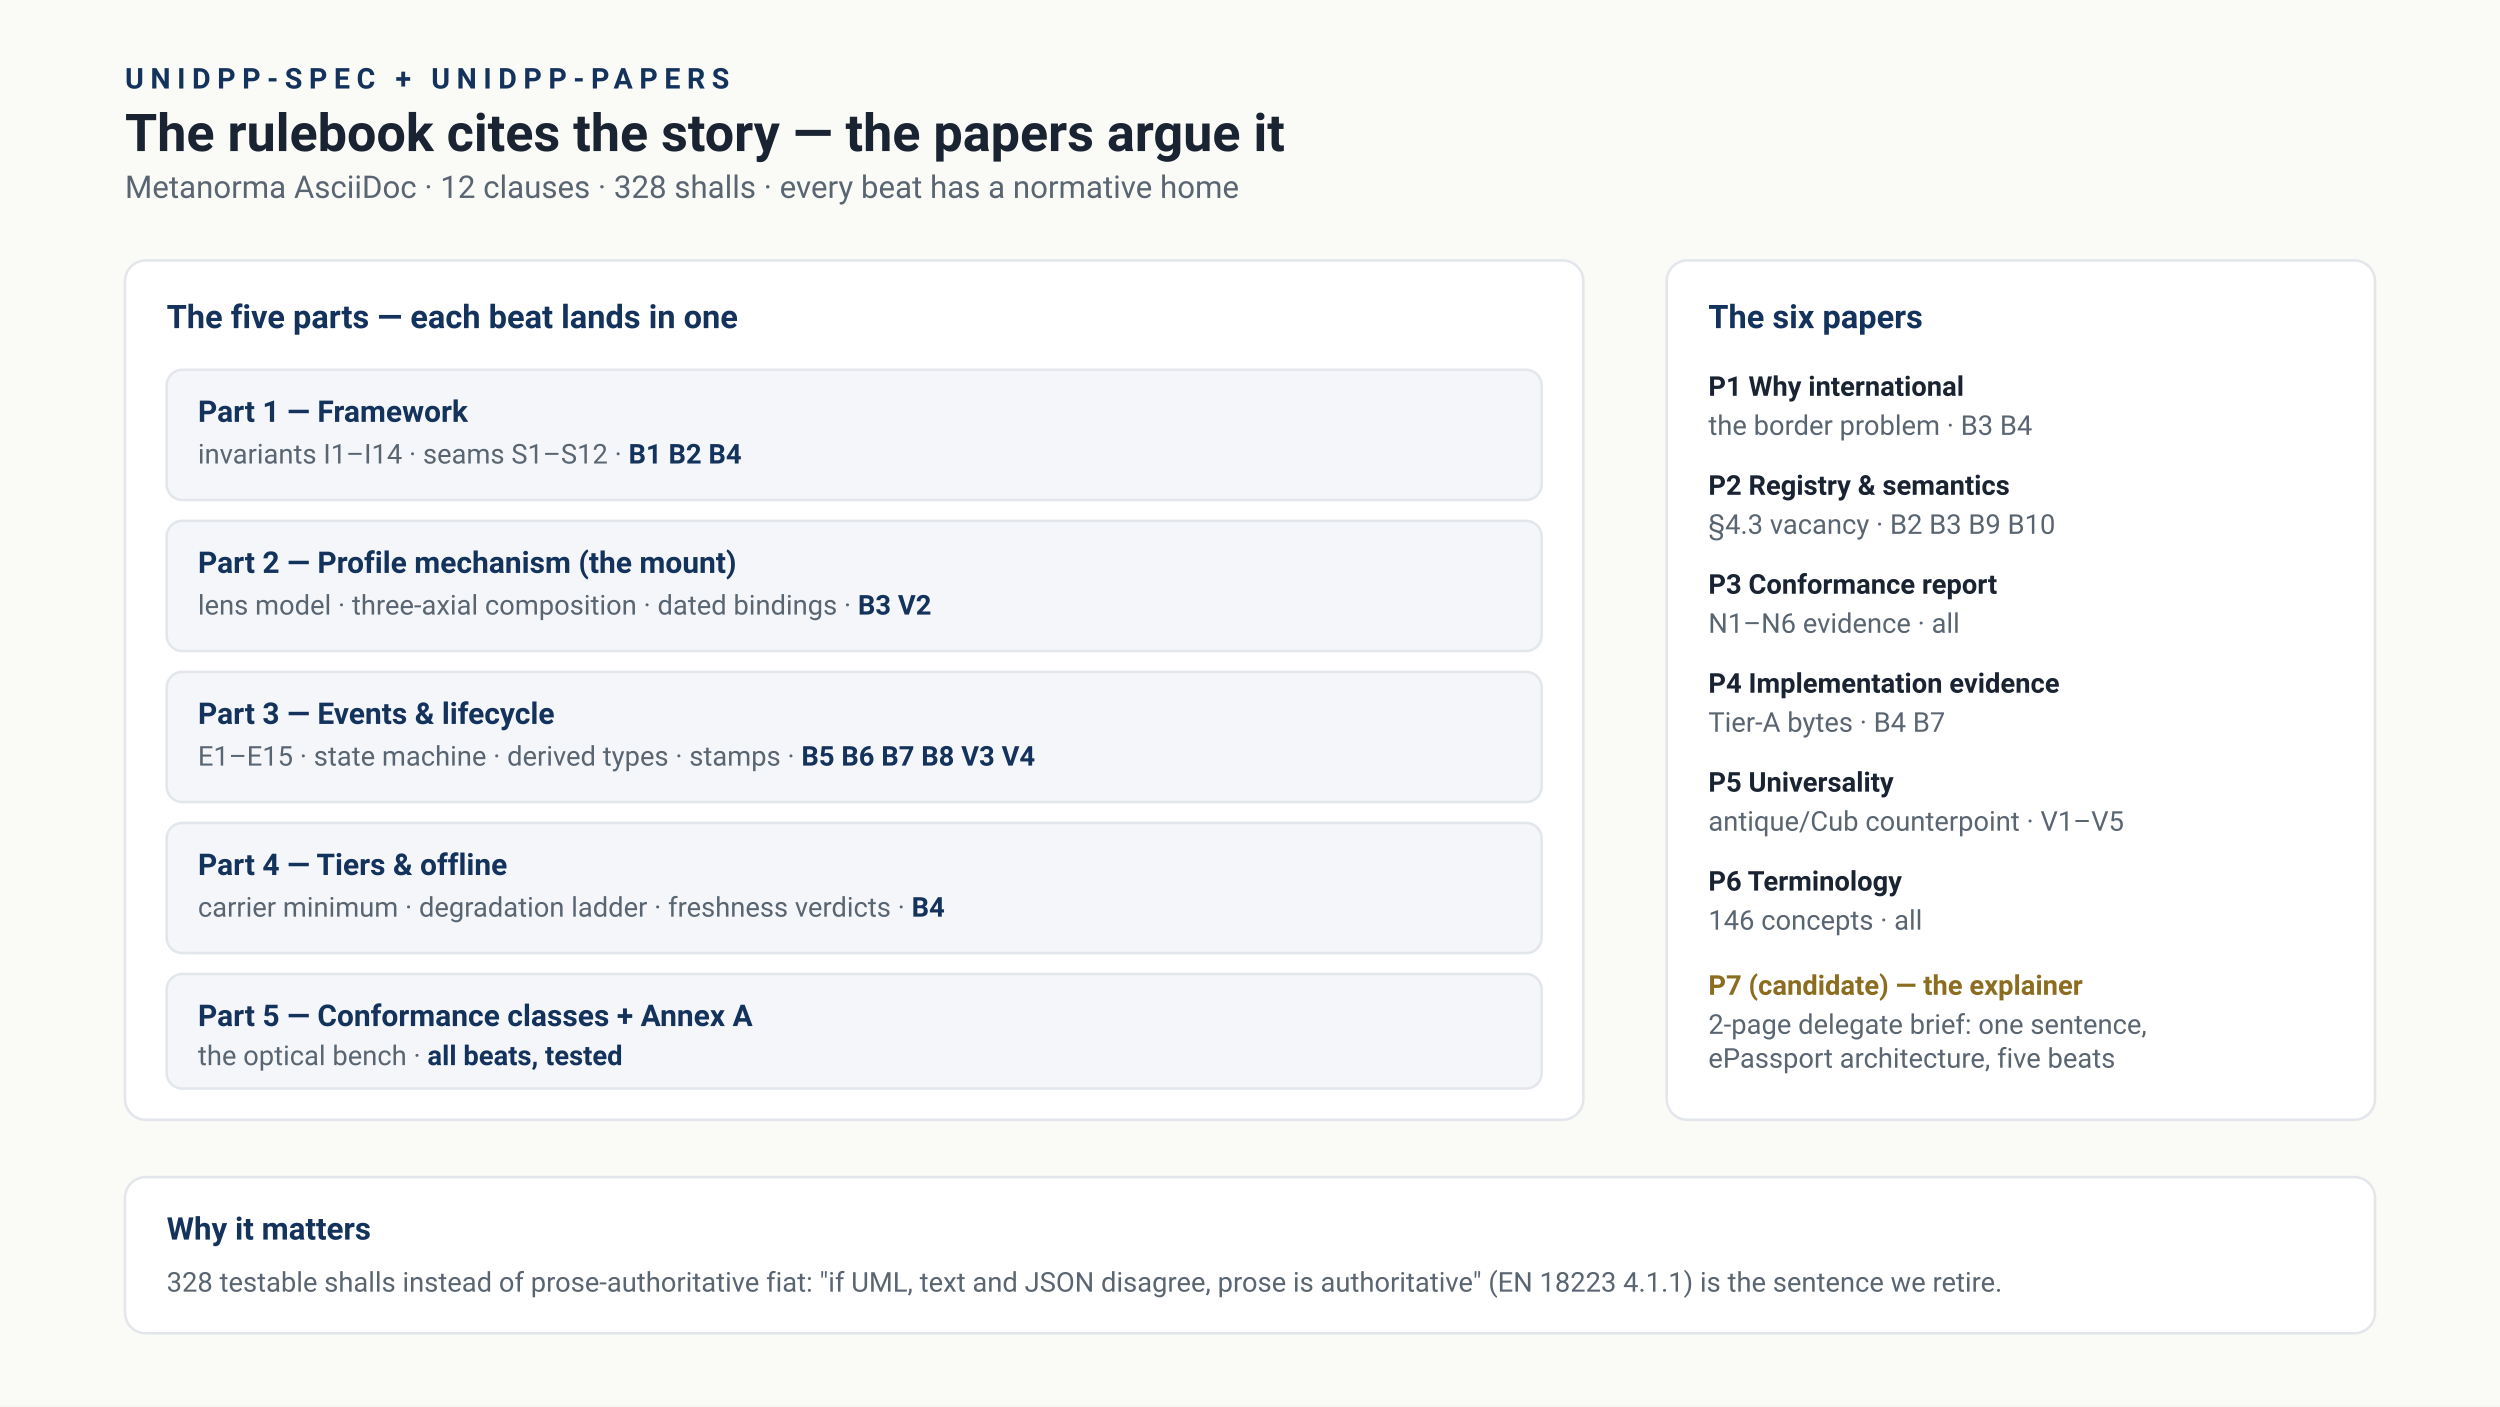
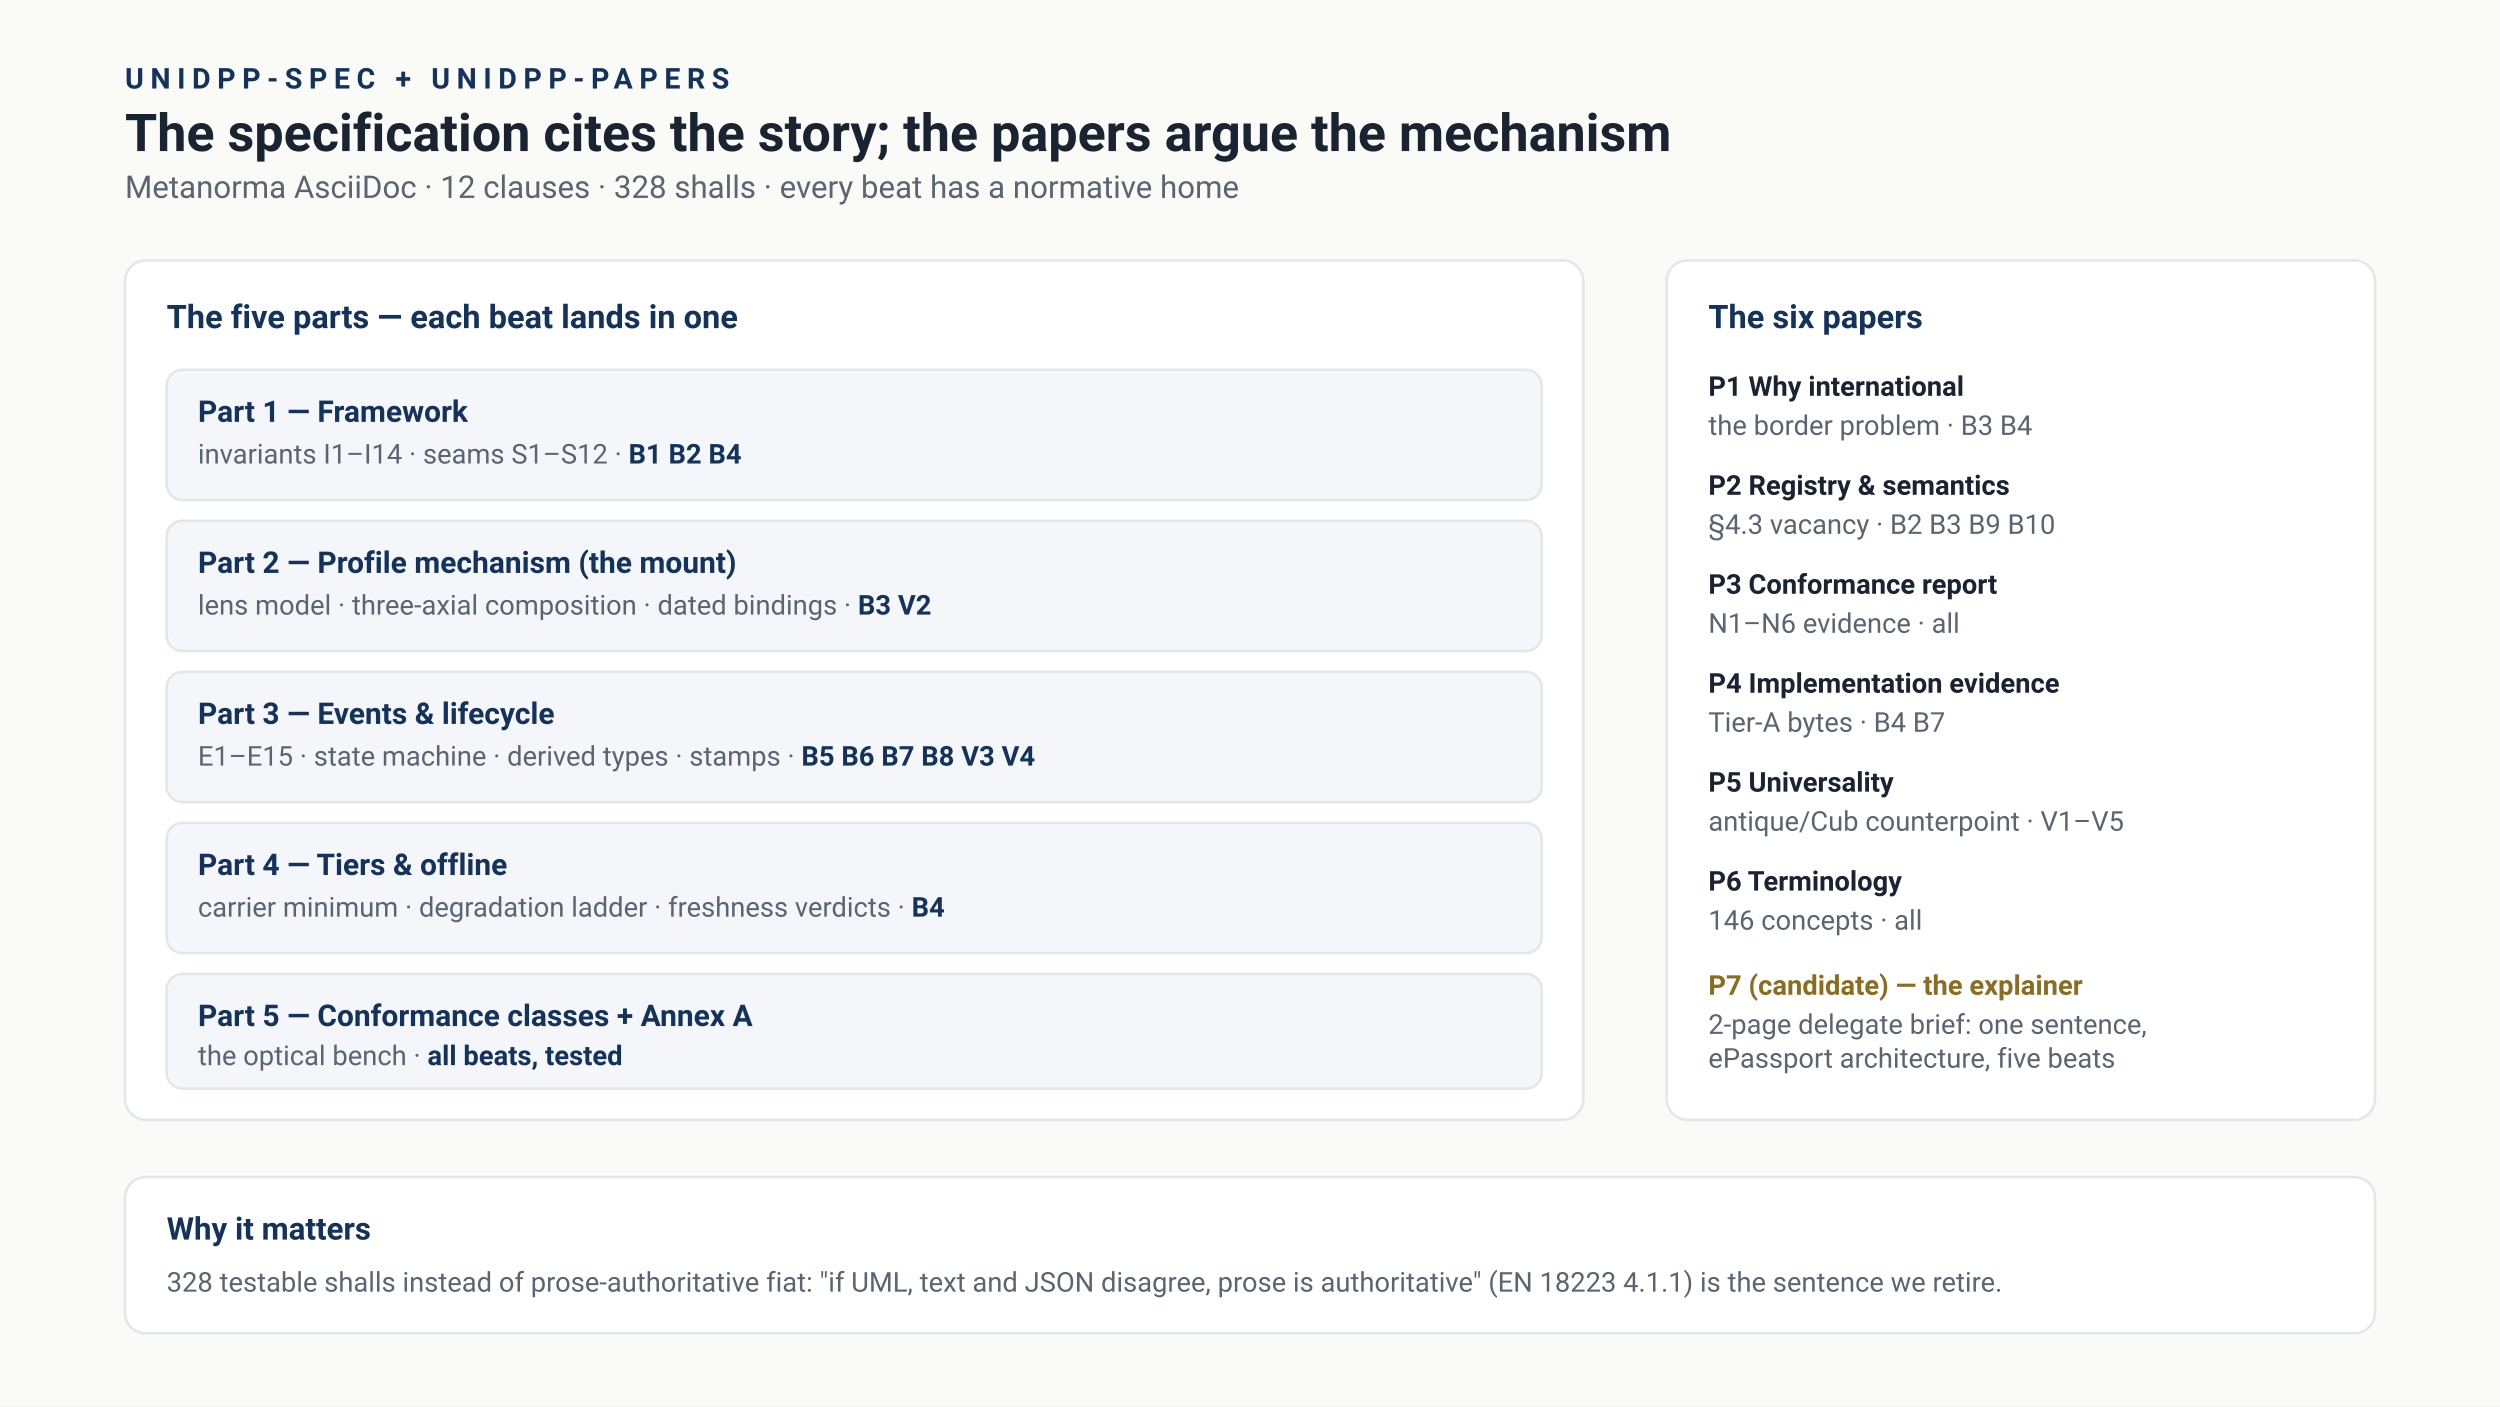
<svg xmlns="http://www.w3.org/2000/svg" viewBox="0 0 960 540" font-family="'IBM Plex Sans',-apple-system,'Segoe UI',Roboto,sans-serif">
  <defs>
    <marker id="arr" viewBox="0 0 10 10" refX="9" refY="5" markerWidth="7" markerHeight="7" orient="auto-start-reverse">
      <path d="M0,0 L10,5 L0,10 z" fill="#5A6572" />
    </marker>
  </defs>
  <rect width="960" height="540" fill="#FAFAF7" />
  <text x="48" y="34" font-size="11" letter-spacing="2.5" fill="#14335C" font-weight="600">UNIDPP-SPEC + UNIDPP-PAPERS</text>
-   <text x="48" y="58" font-size="20" font-weight="600" fill="#1A2332">The rulebook cites the story — the papers argue it</text>
+   <text x="48" y="58" font-size="20" font-weight="600" fill="#1A2332">The specification cites the story; the papers argue the mechanism</text>
  <text x="48" y="76" font-size="12" fill="#5A6572">Metanorma AsciiDoc · 12 clauses · 328 shalls · every beat has a normative home</text>
  <rect x="48" y="100" width="560" height="330" rx="8" fill="#FFFFFF" stroke="#E3E7EC" />
  <text x="64" y="126" font-size="12.5" font-weight="600" fill="#14335C">The five parts — each beat lands in one</text>
  <g>
    <rect x="64" y="142" width="528" height="50" rx="6" fill="#F4F6F9" stroke="#E3E7EC" />
    <text x="76" y="162" font-size="11.5" font-weight="600" fill="#14335C">Part 1 — Framework</text>
    <text x="76" y="178" font-size="10.5" fill="#5A6572">invariants I1–I14 · seams S1–S12 · <tspan fill="#14335C" font-weight="600">B1 B2 B4</tspan>
    </text>
    <rect x="64" y="200" width="528" height="50" rx="6" fill="#F4F6F9" stroke="#E3E7EC" />
    <text x="76" y="220" font-size="11.5" font-weight="600" fill="#14335C">Part 2 — Profile mechanism (the mount)</text>
    <text x="76" y="236" font-size="10.5" fill="#5A6572">lens model · three-axial composition · dated bindings · <tspan fill="#14335C" font-weight="600">B3 V2</tspan>
    </text>
    <rect x="64" y="258" width="528" height="50" rx="6" fill="#F4F6F9" stroke="#E3E7EC" />
    <text x="76" y="278" font-size="11.5" font-weight="600" fill="#14335C">Part 3 — Events &amp; lifecycle</text>
    <text x="76" y="294" font-size="10.5" fill="#5A6572">E1–E15 · state machine · derived types · stamps · <tspan fill="#14335C" font-weight="600">B5 B6 B7 B8 V3 V4</tspan>
    </text>
    <rect x="64" y="316" width="528" height="50" rx="6" fill="#F4F6F9" stroke="#E3E7EC" />
    <text x="76" y="336" font-size="11.5" font-weight="600" fill="#14335C">Part 4 — Tiers &amp; offline</text>
    <text x="76" y="352" font-size="10.5" fill="#5A6572">carrier minimum · degradation ladder · freshness verdicts · <tspan fill="#14335C" font-weight="600">B4</tspan>
    </text>
    <rect x="64" y="374" width="528" height="44" rx="6" fill="#F4F6F9" stroke="#E3E7EC" />
    <text x="76" y="394" font-size="11.5" font-weight="600" fill="#14335C">Part 5 — Conformance classes + Annex A</text>
    <text x="76" y="409" font-size="10.5" fill="#5A6572">the optical bench · <tspan fill="#14335C" font-weight="600">all beats, tested</tspan>
    </text>
  </g>
  <rect x="640" y="100" width="272" height="330" rx="8" fill="#FFFFFF" stroke="#E3E7EC" />
  <text x="656" y="126" font-size="12.5" font-weight="600" fill="#14335C">The six papers</text>
  <g font-size="10.5" fill="#1A2332">
    <text x="656" y="152" font-weight="600">P1 Why international</text>
    <text x="656" y="167" fill="#5A6572">the border problem · B3 B4</text>
    <text x="656" y="190" font-weight="600">P2 Registry &amp; semantics</text>
    <text x="656" y="205" fill="#5A6572">§4.3 vacancy · B2 B3 B9 B10</text>
    <text x="656" y="228" font-weight="600">P3 Conformance report</text>
    <text x="656" y="243" fill="#5A6572">N1–N6 evidence · all</text>
    <text x="656" y="266" font-weight="600">P4 Implementation evidence</text>
    <text x="656" y="281" fill="#5A6572">Tier-A bytes · B4 B7</text>
    <text x="656" y="304" font-weight="600">P5 Universality</text>
    <text x="656" y="319" fill="#5A6572">antique/Cub counterpoint · V1–V5</text>
    <text x="656" y="342" font-weight="600">P6 Terminology</text>
    <text x="656" y="357" fill="#5A6572">146 concepts · all</text>
    <text x="656" y="382" font-weight="600" fill="#8C6D1F">P7 (candidate) — the explainer</text>
    <text x="656" y="397" fill="#5A6572">2-page delegate brief: one sentence,</text>
    <text x="656" y="410" fill="#5A6572">ePassport architecture, five beats</text>
  </g>
  <rect x="48" y="452" width="864" height="60" rx="8" fill="#FFFFFF" stroke="#E3E7EC" />
  <text x="64" y="476" font-size="12" font-weight="600" fill="#14335C">Why it matters</text>
  <text x="64" y="496" font-size="10.5" fill="#5A6572">328 testable shalls instead of prose-authoritative fiat: "if UML, text and JSON disagree, prose is authoritative" (EN 18223 4.1.1) is the sentence we retire.</text>
</svg>
